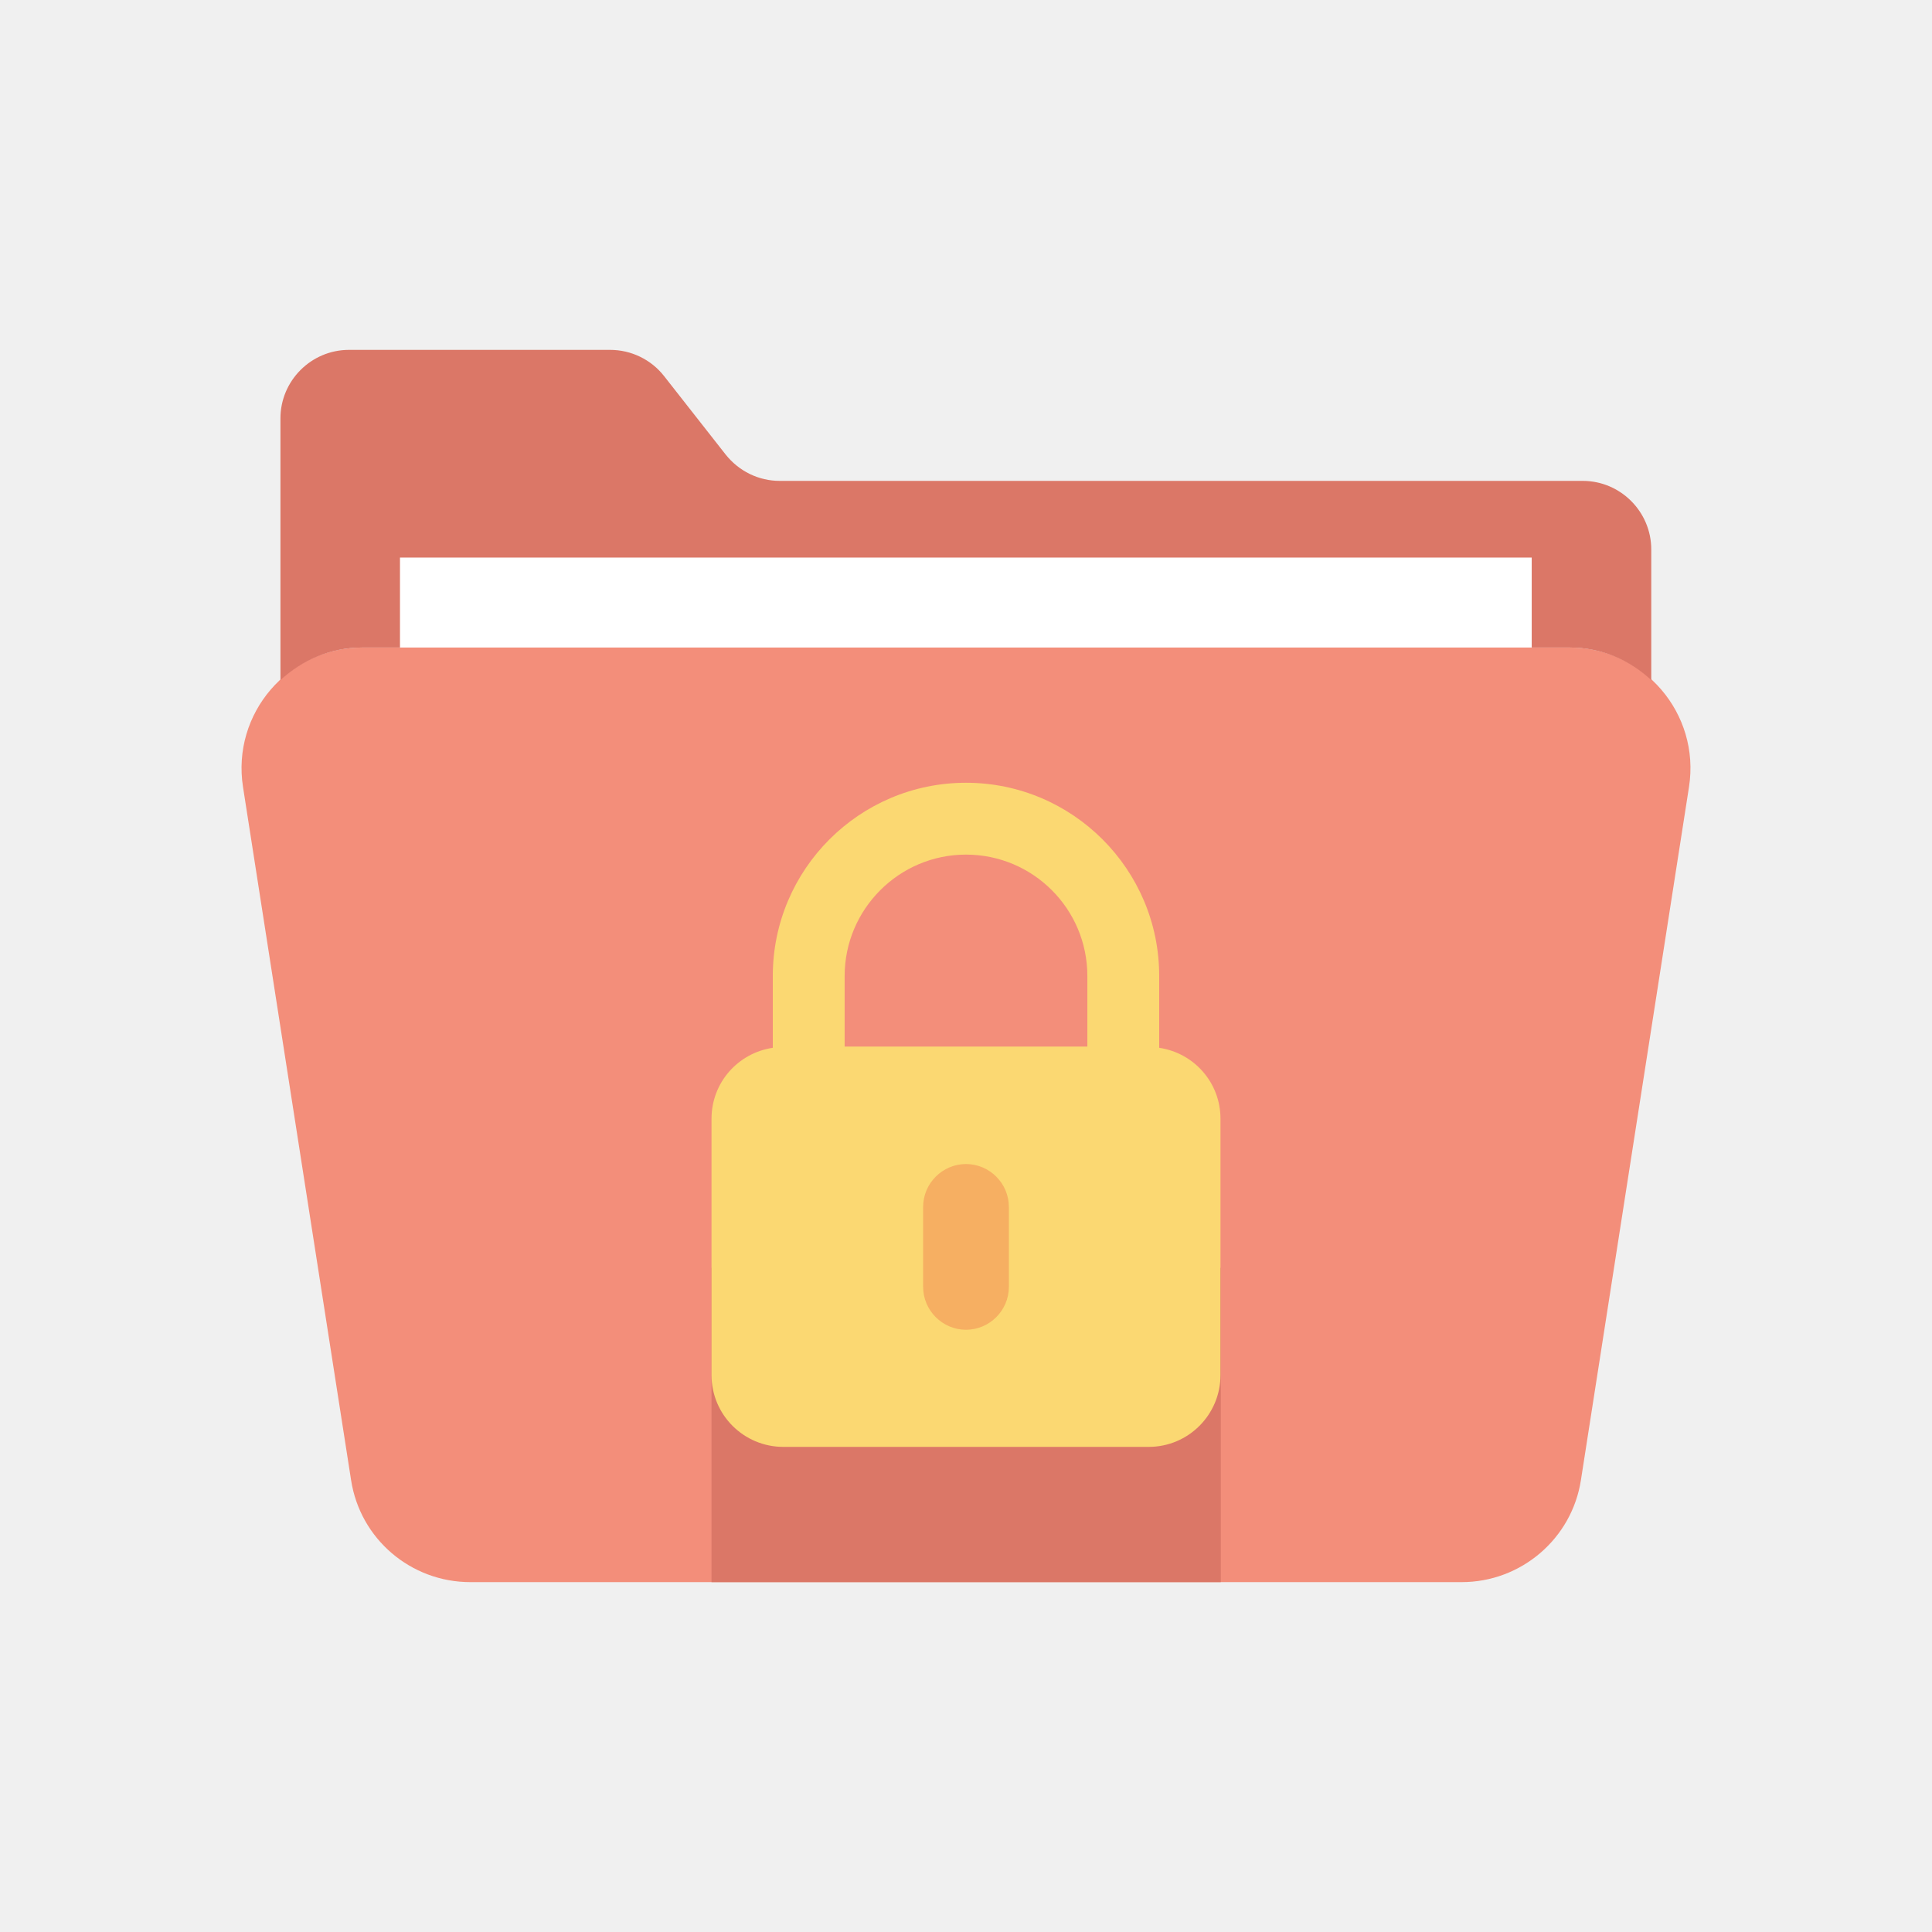
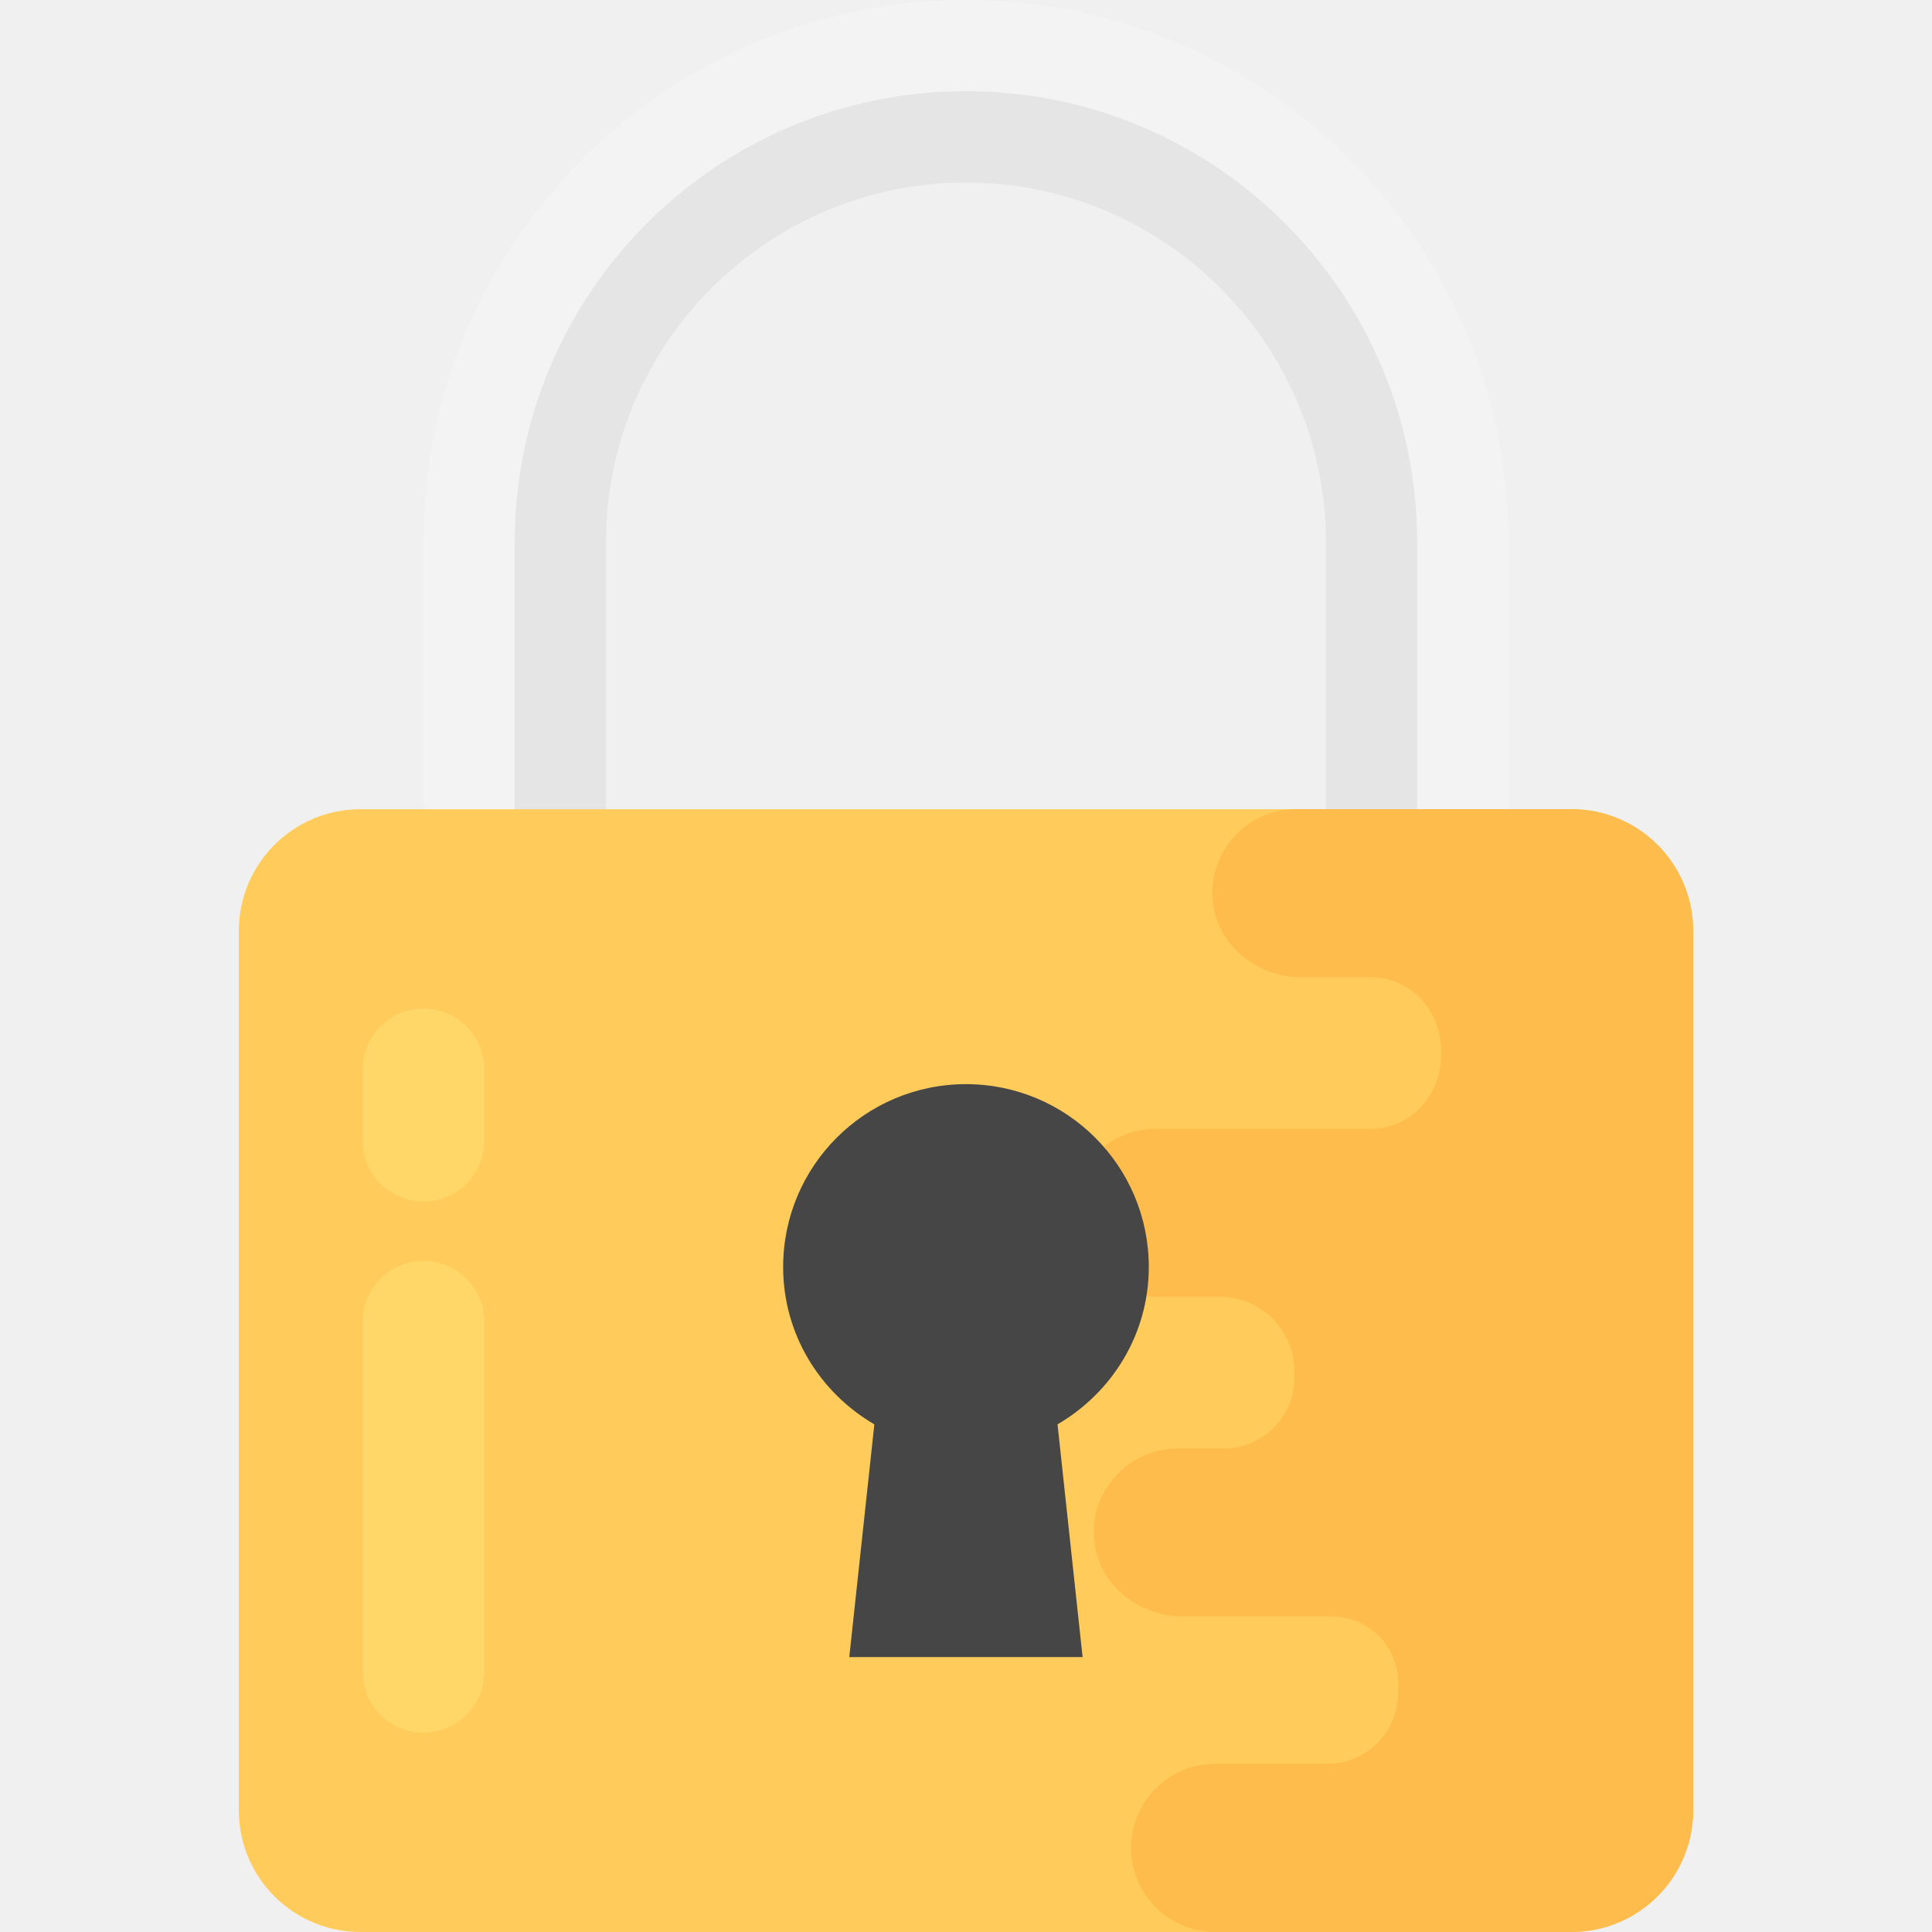
- <svg xmlns="http://www.w3.org/2000/svg" width="800px" height="800px" viewBox="0 0 64 64" id="Layer_1" version="1.1" xml:space="preserve">
-   <style type="text/css">
- 	.st0{fill:#B4E6DD;}
- 	.st1{fill:#80D4C4;}
- 	.st2{fill:#D2F0EA;}
- 	.st3{fill:#FFFFFF;}
- 	.st4{fill:#FBD872;}
- 	.st5{fill:#DB7767;}
- 	.st6{fill:#F38E7A;}
- 	.st7{fill:#F6AF62;}
- 	.st8{fill:#32A48E;}
- 	.st9{fill:#A38FD8;}
- 	.st10{fill:#7C64BD;}
- 	.st11{fill:#EAA157;}
- 	.st12{fill:#9681CF;}
- 	.st13{fill:#F9C46A;}
- 	.st14{fill:#CE6B61;}
- </style>
+ <svg xmlns="http://www.w3.org/2000/svg" version="1.1" width="512" height="512" x="0" y="0" viewBox="0 0 508.096 508.096" style="enable-background:new 0 0 512 512" xml:space="preserve" class="">
  <g>
-     <path class="st6" d="M52,21.45H12c-2.45,0-4.33,2.19-3.95,4.62l3.58,22.96c0.3,1.95,1.98,3.38,3.95,3.38h32.84   c1.97,0,3.65-1.44,3.95-3.38l3.58-22.96C56.33,23.64,54.45,21.45,52,21.45z" />
-     <path class="st5" d="M12,21.45h40c1.06,0,1.99,0.42,2.7,1.08v-4.33c0-1.25-1.02-2.27-2.27-2.27h-26.6c-0.7,0-1.35-0.32-1.79-0.87   L22,12.46c-0.43-0.55-1.09-0.87-1.79-0.87h-8.65c-1.25,0-2.27,1.02-2.27,2.27v8.67C10.01,21.87,10.94,21.45,12,21.45z" />
-     <rect class="st3" height="2.98" width="37.49" x="13.25" y="18.47" />
-     <rect class="st5" height="10.41" width="16.87" x="23.57" y="42" />
-     <g>
-       <path class="st4" d="M38.4,34.71v-2.38c0-3.53-2.87-6.4-6.4-6.4c-3.53,0-6.4,2.87-6.4,6.4v2.38c-1.15,0.17-2.03,1.15-2.03,2.35    v8.49c0,1.32,1.07,2.38,2.38,2.38h12.1c1.32,0,2.38-1.07,2.38-2.38v-8.49C40.43,35.86,39.55,34.88,38.4,34.71z M32,28.31    c2.22,0,4.02,1.8,4.02,4.02v2.34h-8.04v-2.34C27.98,30.12,29.78,28.31,32,28.31z" />
-       <path class="st7" d="M32,38.56c-0.78,0-1.42,0.64-1.42,1.42v2.65c0,0.78,0.64,1.42,1.42,1.42c0.78,0,1.42-0.64,1.42-1.42v-2.65    C33.42,39.2,32.78,38.56,32,38.56z" />
-     </g>
+     <path d="M111.368 142.656V286.64h285.328V142.656C396.696 64 332.696 0 254.024 0S111.368 64 111.368 142.656zm24 0c0-65.536 53.12-118.672 118.656-118.672S372.68 77.12 372.68 142.656V262.64H135.368V142.656z" style="" fill="#f3f3f3" data-original="#f3f3f3" />
+     <path d="M135.368 142.656V262.64h237.328V142.656c0-65.536-53.12-118.672-118.656-118.672S135.368 77.12 135.368 142.656zm24 0C159.368 90.464 201.832 48 254.04 48s94.672 42.464 94.672 94.656v95.984H159.368v-95.984z" style="" fill="#e5e5e5" data-original="#e5e5e5" />
+     <path d="M94.808 508.096h318.48c17.664 0 32-14.32 32-32v-231.28c0-17.664-14.336-32-32-32H94.808c-17.68 0-32 14.336-32 32v231.28c0 17.68 14.32 32 32 32z" style="" fill="#ffcc5b" data-original="#ffcc5b" class="" />
+     <path d="M309.752 380.928h12.112c10.272 0 18.592-8.368 18.528-18.64v-1.552c.064-10.816-8.736-19.664-19.536-19.664h-15.664c-11.968 0-22.704-8.96-23.328-20.912-.672-12.752 9.472-23.296 22.08-23.296h56.512c10.688 0 18.656-8.976 18.528-19.664v-.544c.128-10.688-7.84-19.648-18.528-19.648h-18.272c-11.968 0-22.704-8.96-23.328-20.912-.672-12.752 9.472-23.296 22.08-23.296h72.352c17.664 0 32 14.32 32 32v231.28c0 17.68-14.336 32-32 32h-93.712c-12.208 0-22.112-9.904-22.112-22.112s9.904-22.112 22.112-22.112h29.568c10.224 0 18.544-8.368 18.496-18.592v-.24c0-.448.016-.896.048-1.344.608-10.08-7.392-18.576-17.488-18.576H311c-11.968 0-22.704-8.96-23.328-20.912-.656-12.72 9.488-23.264 22.08-23.264z" style="" fill="#fdbc4b" data-original="#fdbc4b" class="" />
+     <path d="M205.96 333.2c0-26.56 21.536-48.08 48.08-48.08 26.56 0 48.08 21.536 48.08 48.08 0 17.728-9.712 33.056-24 41.392l6.592 61.2h-61.36l6.592-61.2c-14.288-8.336-23.984-23.648-23.984-41.392z" style="" fill="#464646" data-original="#464646" class="" />
+     <path d="M111.368 331.6c8.832 0 16 7.152 16 16v92.064c0 8.848-7.168 16-16 16s-16-7.152-16-16V347.6c0-8.832 7.168-16 16-16zM111.368 265.248c8.832 0 16 7.152 16 16v18.736c0 8.848-7.168 16-16 16s-16-7.152-16-16v-18.736c0-8.848 7.168-16 16-16z" style="" fill="#ffd769" data-original="#ffd769" />
  </g>
</svg>
